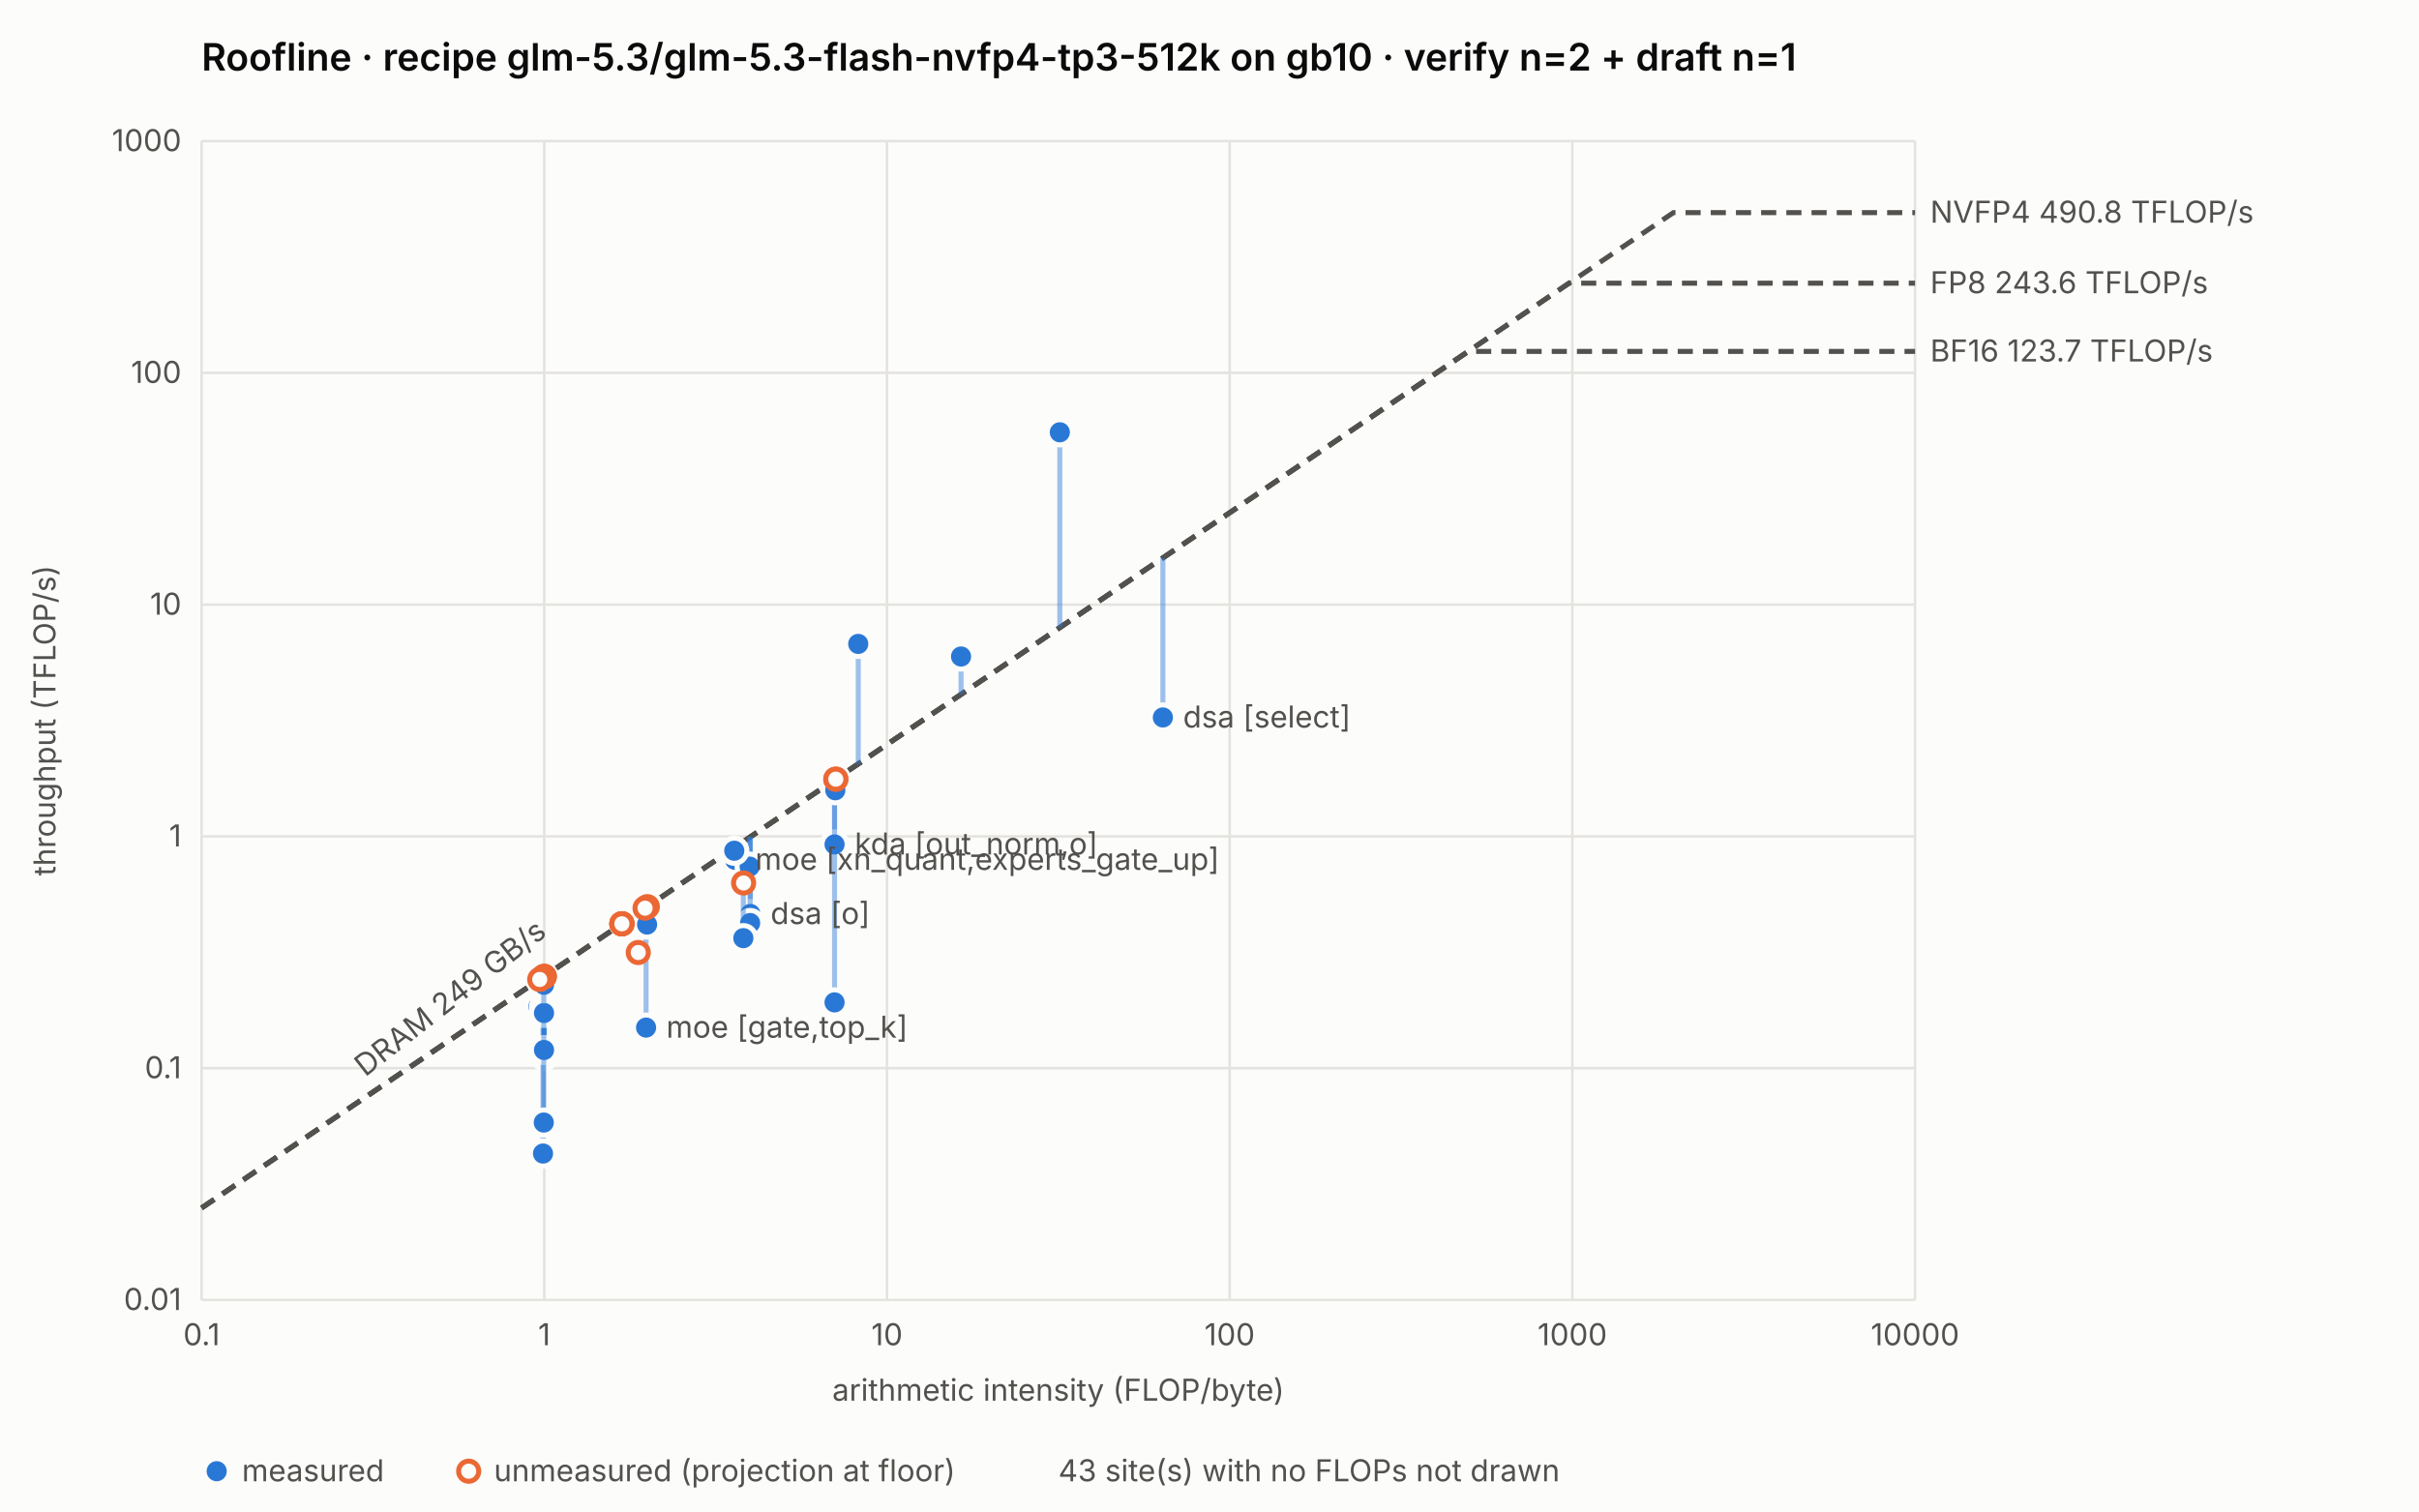
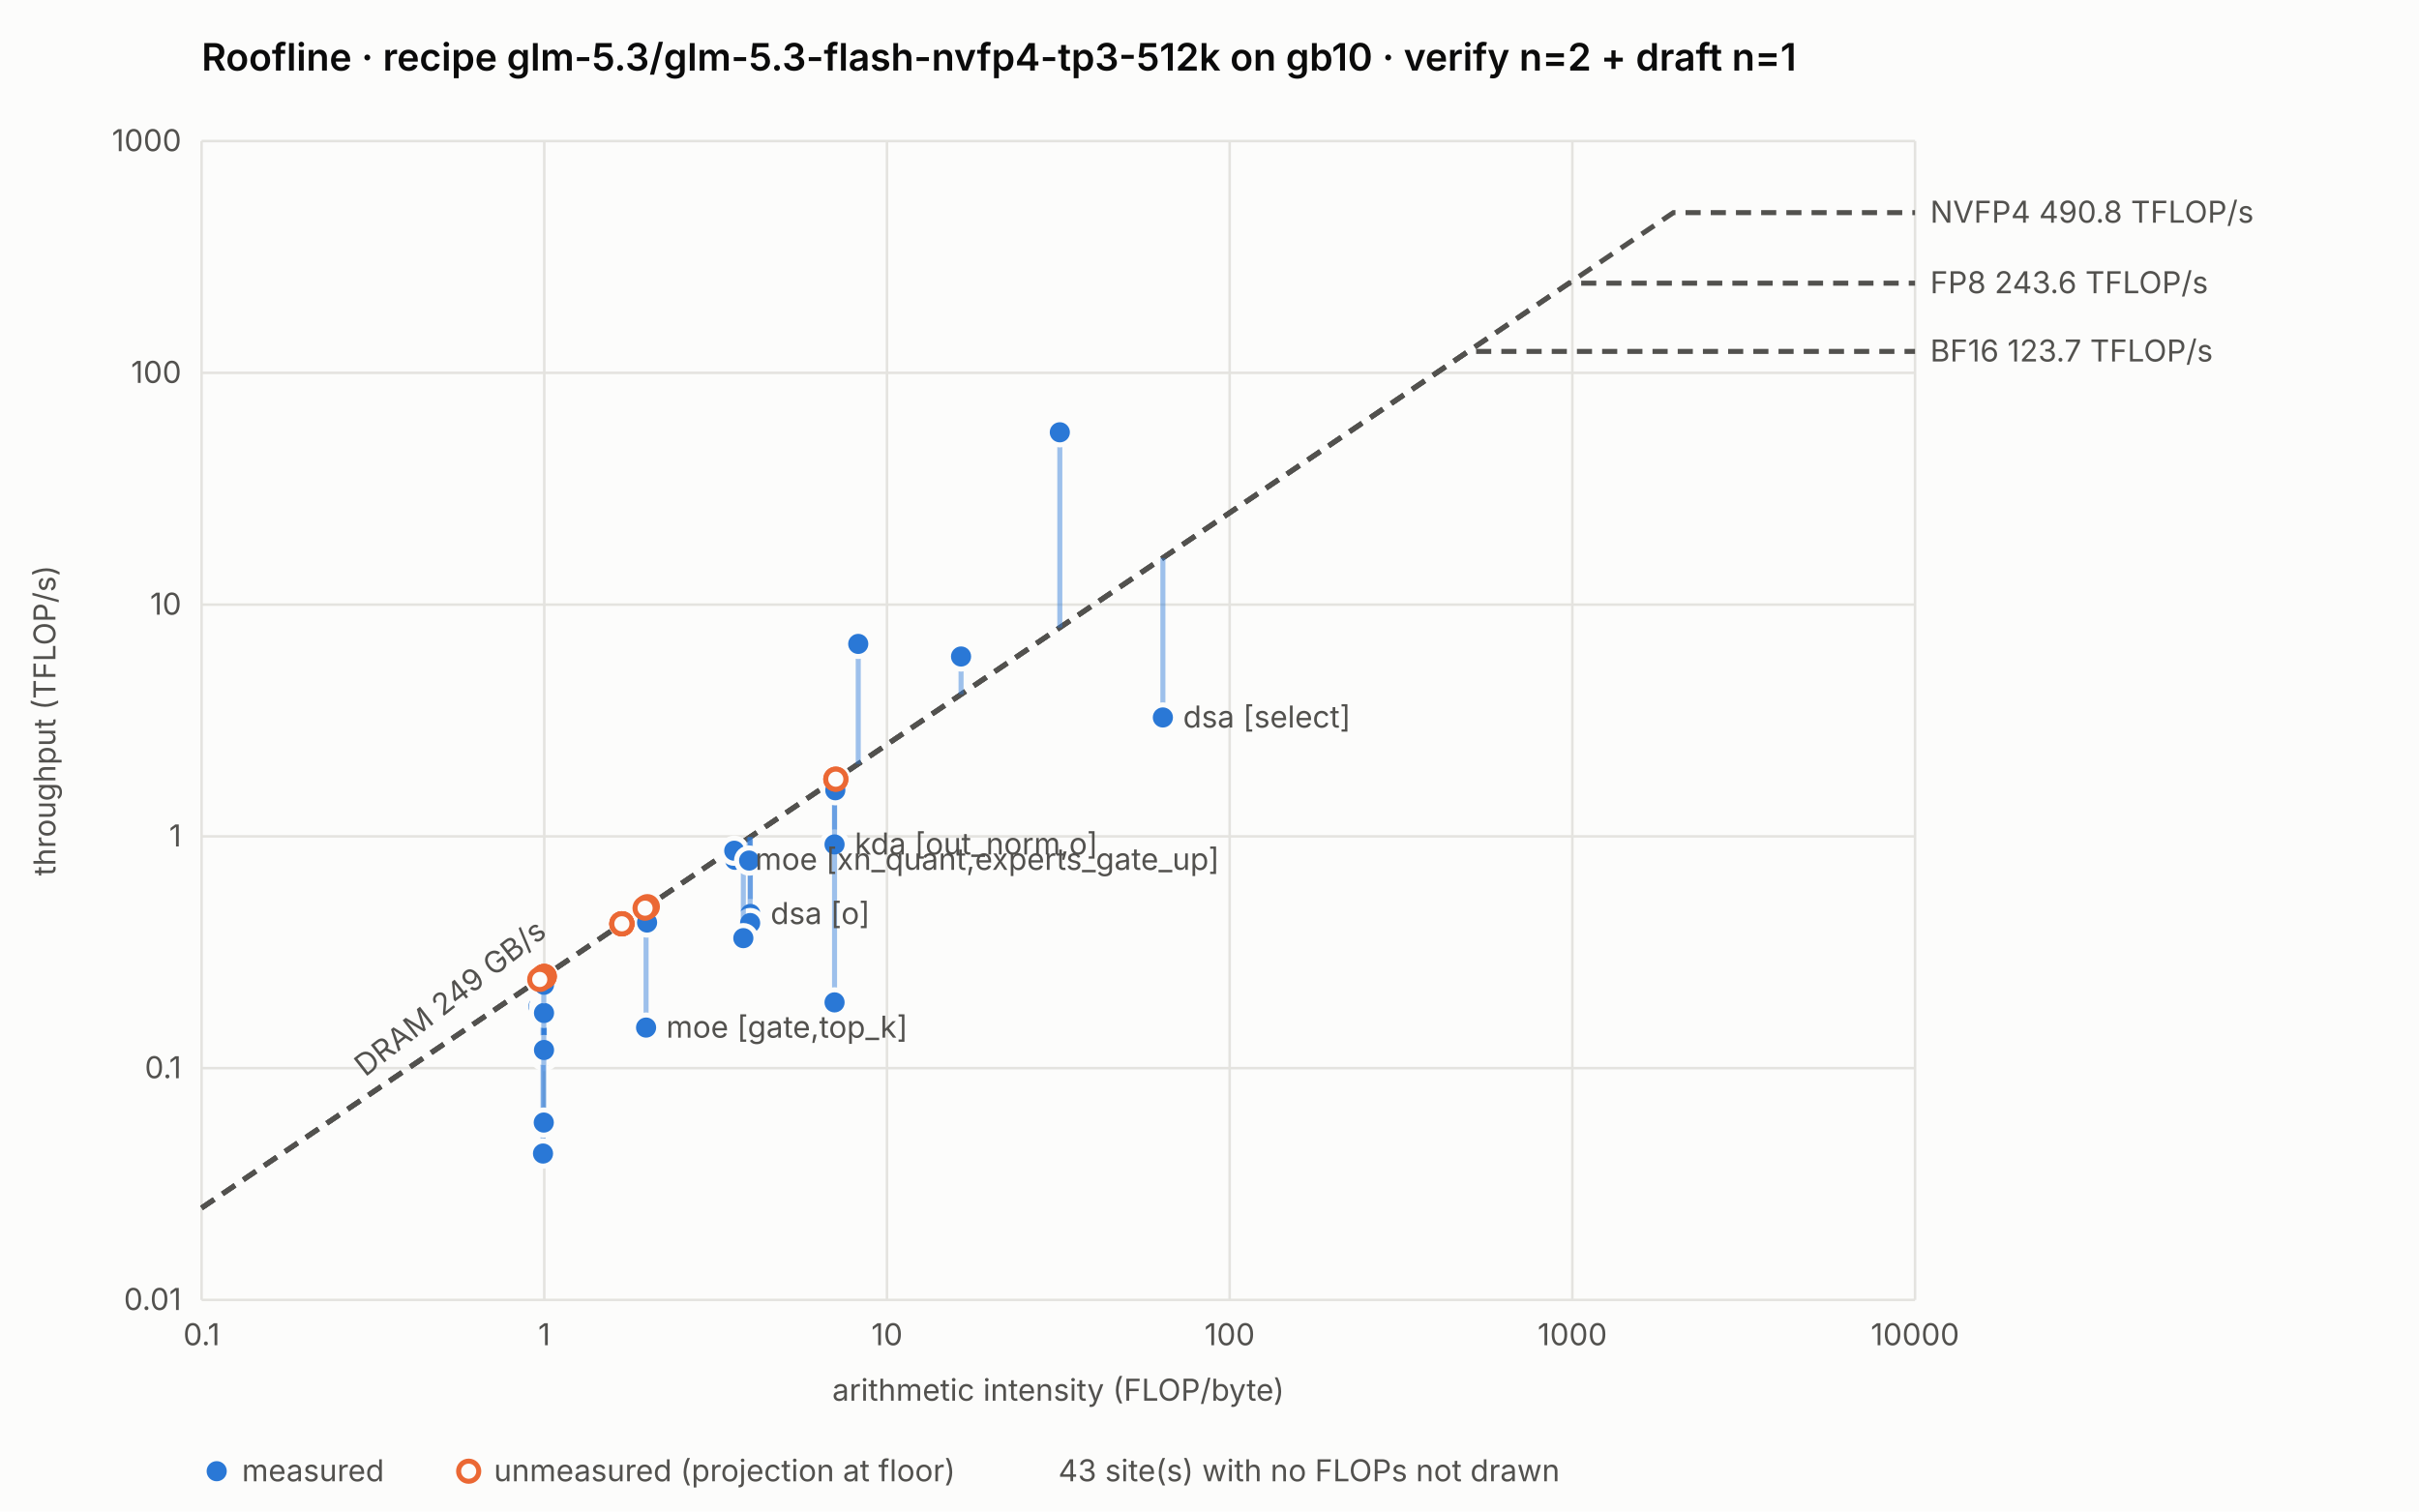
<svg xmlns="http://www.w3.org/2000/svg" class="viz" viewBox="0 0 960 600" width="960" height="600" role="img" aria-label="Roofline: recipe glm-5.3/glm-5.3-flash-nvfp4-tp3-512k on gb10">
  <style>
.viz text{font-family:system-ui,-apple-system,"Segoe UI",sans-serif;font-size:12px}
.viz .t{font-size:15px;font-weight:600}
.viz .g{stroke-width:1}.viz .c{stroke-width:2;fill:none;stroke-dasharray:6 4}
.viz .m{stroke-width:2}.viz .p{stroke-width:2}.viz .d{stroke-width:2;opacity:.45}
.viz .bg{fill:#fcfcfb}.viz text{fill:#52514e}.viz .t{fill:#0b0b0b}.viz .g{stroke:#e4e3df}.viz .c{stroke:#52514e}.viz .m{fill:#2a78d6;stroke:#fcfcfb}.viz .p{fill:#fcfcfb;stroke:#eb6834}.viz .d{stroke:#2a78d6}.viz .b1{fill:#2a78d6}.viz .b2{fill:#eb6834}.viz .b3{fill:#1baf7a}
@media (prefers-color-scheme: dark){:root:not([data-theme="light"]) .viz .bg{fill:#1a1a19}:root:not([data-theme="light"]) .viz text{fill:#c3c2b7}:root:not([data-theme="light"]) .viz .t{fill:#f0efec}:root:not([data-theme="light"]) .viz .g{stroke:#3a3936}:root:not([data-theme="light"]) .viz .c{stroke:#c3c2b7}:root:not([data-theme="light"]) .viz .m{fill:#3987e5;stroke:#1a1a19}:root:not([data-theme="light"]) .viz .p{fill:#1a1a19;stroke:#d95926}:root:not([data-theme="light"]) .viz .d{stroke:#3987e5}:root:not([data-theme="light"]) .viz .b1{fill:#3987e5}:root:not([data-theme="light"]) .viz .b2{fill:#d95926}:root:not([data-theme="light"]) .viz .b3{fill:#199e70}}
[data-theme="dark"] .viz .bg{fill:#1a1a19}[data-theme="dark"] .viz text{fill:#c3c2b7}[data-theme="dark"] .viz .t{fill:#f0efec}[data-theme="dark"] .viz .g{stroke:#3a3936}[data-theme="dark"] .viz .c{stroke:#c3c2b7}[data-theme="dark"] .viz .m{fill:#3987e5;stroke:#1a1a19}[data-theme="dark"] .viz .p{fill:#1a1a19;stroke:#d95926}[data-theme="dark"] .viz .d{stroke:#3987e5}[data-theme="dark"] .viz .b1{fill:#3987e5}[data-theme="dark"] .viz .b2{fill:#d95926}[data-theme="dark"] .viz .b3{fill:#199e70}
</style>
  <rect class="bg" width="960" height="600" />
  <text class="t" x="80" y="28">Roofline · recipe glm-5.3/glm-5.3-flash-nvfp4-tp3-512k on gb10 · verify n=2 + draft n=1</text>
  <line class="g" x1="80.0" y1="56" x2="80.0" y2="516.0" />
  <text x="80.0" y="534.0" text-anchor="middle">0.1</text>
  <line class="g" x1="216.0" y1="56" x2="216.0" y2="516.0" />
  <text x="216.0" y="534.0" text-anchor="middle">1</text>
  <line class="g" x1="352.0" y1="56" x2="352.0" y2="516.0" />
  <text x="352.0" y="534.0" text-anchor="middle">10</text>
  <line class="g" x1="488.0" y1="56" x2="488.0" y2="516.0" />
  <text x="488.0" y="534.0" text-anchor="middle">100</text>
  <line class="g" x1="624.0" y1="56" x2="624.0" y2="516.0" />
  <text x="624.0" y="534.0" text-anchor="middle">1000</text>
  <line class="g" x1="760.0" y1="56" x2="760.0" y2="516.0" />
  <text x="760.0" y="534.0" text-anchor="middle">10000</text>
  <line class="g" x1="80" y1="516.0" x2="760.0" y2="516.0" />
  <text x="72.0" y="520.0" text-anchor="end">0.01</text>
  <line class="g" x1="80" y1="424.0" x2="760.0" y2="424.0" />
  <text x="72.0" y="428.0" text-anchor="end">0.1</text>
  <line class="g" x1="80" y1="332.0" x2="760.0" y2="332.0" />
  <text x="72.0" y="336.0" text-anchor="end">1</text>
  <line class="g" x1="80" y1="240.0" x2="760.0" y2="240.0" />
  <text x="72.0" y="244.0" text-anchor="end">10</text>
  <line class="g" x1="80" y1="148.0" x2="760.0" y2="148.0" />
  <text x="72.0" y="152.0" text-anchor="end">100</text>
  <line class="g" x1="80" y1="56.0" x2="760.0" y2="56.0" />
  <text x="72.0" y="60.0" text-anchor="end">1000</text>
  <text x="420.0" y="556.0" text-anchor="middle">arithmetic intensity (FLOP/byte)</text>
  <text transform="translate(22 286.0) rotate(-90)" text-anchor="middle">throughput (TFLOP/s)</text>
  <polyline class="c" points="80.0,479.5 664.1,84.4 760.0,84.4" />
  <text x="766.0" y="88.4">NVFP4 490.8 TFLOP/s</text>
  <polyline class="c" points="80.0,479.5 622.7,112.4 760.0,112.4" />
  <text x="766.0" y="116.4">FP8 243.6 TFLOP/s</text>
  <polyline class="c" points="80.0,479.5 582.7,139.5 760.0,139.5" />
  <text x="766.0" y="143.5">BF16 123.7 TFLOP/s</text>
  <text x="144.9" y="427.7" transform="rotate(-38 144.9 427.7)">DRAM 249 GB/s</text>
  <line class="d" x1="461.5" y1="284.8" x2="461.5" y2="221.5" />
  <circle class="m" cx="461.5" cy="284.8" r="5" />
  <line class="d" x1="297.8" y1="362.8" x2="297.8" y2="332.2" />
  <circle class="m" cx="297.8" cy="362.8" r="5" />
  <line class="d" x1="291.7" y1="341.3" x2="291.7" y2="336.4" />
  <circle class="m" cx="291.7" cy="341.3" r="5" />
  <line class="d" x1="256.4" y1="407.9" x2="256.4" y2="360.2" />
  <circle class="m" cx="256.4" cy="407.9" r="5" />
  <line class="d" x1="331.2" y1="335.2" x2="331.2" y2="309.6" />
  <circle class="m" cx="331.2" cy="335.2" r="5" />
  <line class="d" x1="331.2" y1="397.9" x2="331.2" y2="309.6" />
  <circle class="m" cx="331.2" cy="397.9" r="5" />
  <line class="d" x1="297.7" y1="366.4" x2="297.7" y2="332.3" />
  <circle class="m" cx="297.7" cy="366.4" r="5" />
  <line class="d" x1="331.5" y1="313.7" x2="331.5" y2="309.4" />
  <circle class="m" cx="331.5" cy="313.7" r="5" />
  <line class="d" x1="216.0" y1="419.2" x2="216.0" y2="387.6" />
  <circle class="m" cx="216.0" cy="419.2" r="5" />
  <line class="d" x1="295.0" y1="372.4" x2="295.0" y2="334.1" />
  <circle class="m" cx="295.0" cy="372.4" r="5" />
-   <line class="d" x1="297.5" y1="344.0" x2="297.5" y2="332.4" />
-   <circle class="m" cx="297.5" cy="344.0" r="5" />
  <line class="d" x1="291.4" y1="337.7" x2="291.4" y2="336.6" />
  <circle class="m" cx="291.4" cy="337.7" r="5" />
  <line class="d" x1="213.7" y1="399.5" x2="213.7" y2="389.1" />
  <circle class="m" cx="213.7" cy="399.5" r="5" />
-   <line class="d" x1="256.8" y1="367.0" x2="256.8" y2="359.9" />
-   <circle class="m" cx="256.8" cy="367.0" r="5" />
+   <line class="d" x1="297.3" y1="341.6" x2="297.3" y2="332.5" />
+   <circle class="m" cx="297.3" cy="341.6" r="5" />
+   <line class="d" x1="256.8" y1="366.2" x2="256.8" y2="360.0" />
+   <circle class="m" cx="256.8" cy="366.2" r="5" />
  <line class="d" x1="216.0" y1="417.3" x2="216.0" y2="387.6" />
  <circle class="m" cx="216.0" cy="417.3" r="5" />
  <line class="d" x1="216.0" y1="395.4" x2="216.0" y2="387.6" />
  <circle class="m" cx="216.0" cy="395.4" r="5" />
  <line class="d" x1="215.5" y1="457.9" x2="215.5" y2="387.9" />
  <circle class="m" cx="215.5" cy="457.9" r="5" />
  <line class="d" x1="215.9" y1="416.8" x2="215.9" y2="387.6" />
  <circle class="m" cx="215.9" cy="416.8" r="5" />
  <line class="d" x1="215.9" y1="399.7" x2="215.9" y2="387.6" />
  <circle class="m" cx="215.9" cy="399.7" r="5" />
  <line class="d" x1="215.9" y1="402.1" x2="215.9" y2="387.6" />
  <circle class="m" cx="215.9" cy="402.1" r="5" />
  <line class="d" x1="215.9" y1="392.3" x2="215.9" y2="387.6" />
  <circle class="m" cx="215.9" cy="392.3" r="5" />
  <line class="d" x1="215.9" y1="390.9" x2="215.9" y2="387.6" />
  <circle class="m" cx="215.9" cy="390.9" r="5" />
  <line class="d" x1="215.8" y1="445.6" x2="215.8" y2="387.7" />
  <circle class="m" cx="215.8" cy="445.6" r="5" />
  <circle class="p" cx="256.9" cy="359.9" r="4" />
  <circle class="p" cx="216.0" cy="387.6" r="4" />
  <line class="d" x1="381.4" y1="260.6" x2="381.4" y2="275.6" />
  <circle class="m" cx="381.4" cy="260.6" r="5" />
  <circle class="p" cx="216.0" cy="387.6" r="4" />
  <circle class="p" cx="331.7" cy="309.3" r="4" />
  <circle class="p" cx="215.9" cy="387.6" r="4" />
  <circle class="p" cx="246.8" cy="366.7" r="4" />
  <circle class="p" cx="246.8" cy="366.7" r="4" />
  <circle class="p" cx="331.7" cy="309.3" r="4" />
  <line class="d" x1="340.6" y1="255.6" x2="340.6" y2="303.3" />
  <circle class="m" cx="340.6" cy="255.6" r="5" />
  <circle class="p" cx="256.0" cy="360.5" r="4" />
  <circle class="p" cx="246.8" cy="366.7" r="4" />
-   <circle class="p" cx="295.1" cy="350.5" r="4" />
  <line class="d" x1="420.6" y1="171.6" x2="420.6" y2="249.1" />
  <circle class="m" cx="420.6" cy="171.6" r="5" />
-   <circle class="p" cx="253.3" cy="378.1" r="4" />
  <circle class="p" cx="246.8" cy="366.7" r="4" />
  <circle class="p" cx="215.5" cy="387.9" r="4" />
  <circle class="p" cx="214.2" cy="388.8" r="4" />
  <text x="469.5" y="288.8">dsa [select]</text>
  <text x="305.8" y="366.8">dsa [o]</text>
  <text x="299.7" y="345.3">moe [xn_quant,experts_gate_up]</text>
  <text x="264.4" y="411.9">moe [gate,top_k]</text>
  <text x="339.2" y="339.2">kda [out_norm,o]</text>
  <circle class="m" cx="86.0" cy="584.0" r="5" />
  <text x="96.0" y="588.0">measured</text>
  <circle class="p" cx="186.0" cy="584.0" r="4" />
  <text x="196.0" y="588.0">unmeasured (projection at floor)</text>
  <text x="420.0" y="588.0">43 site(s) with no FLOPs not drawn</text>
</svg>
